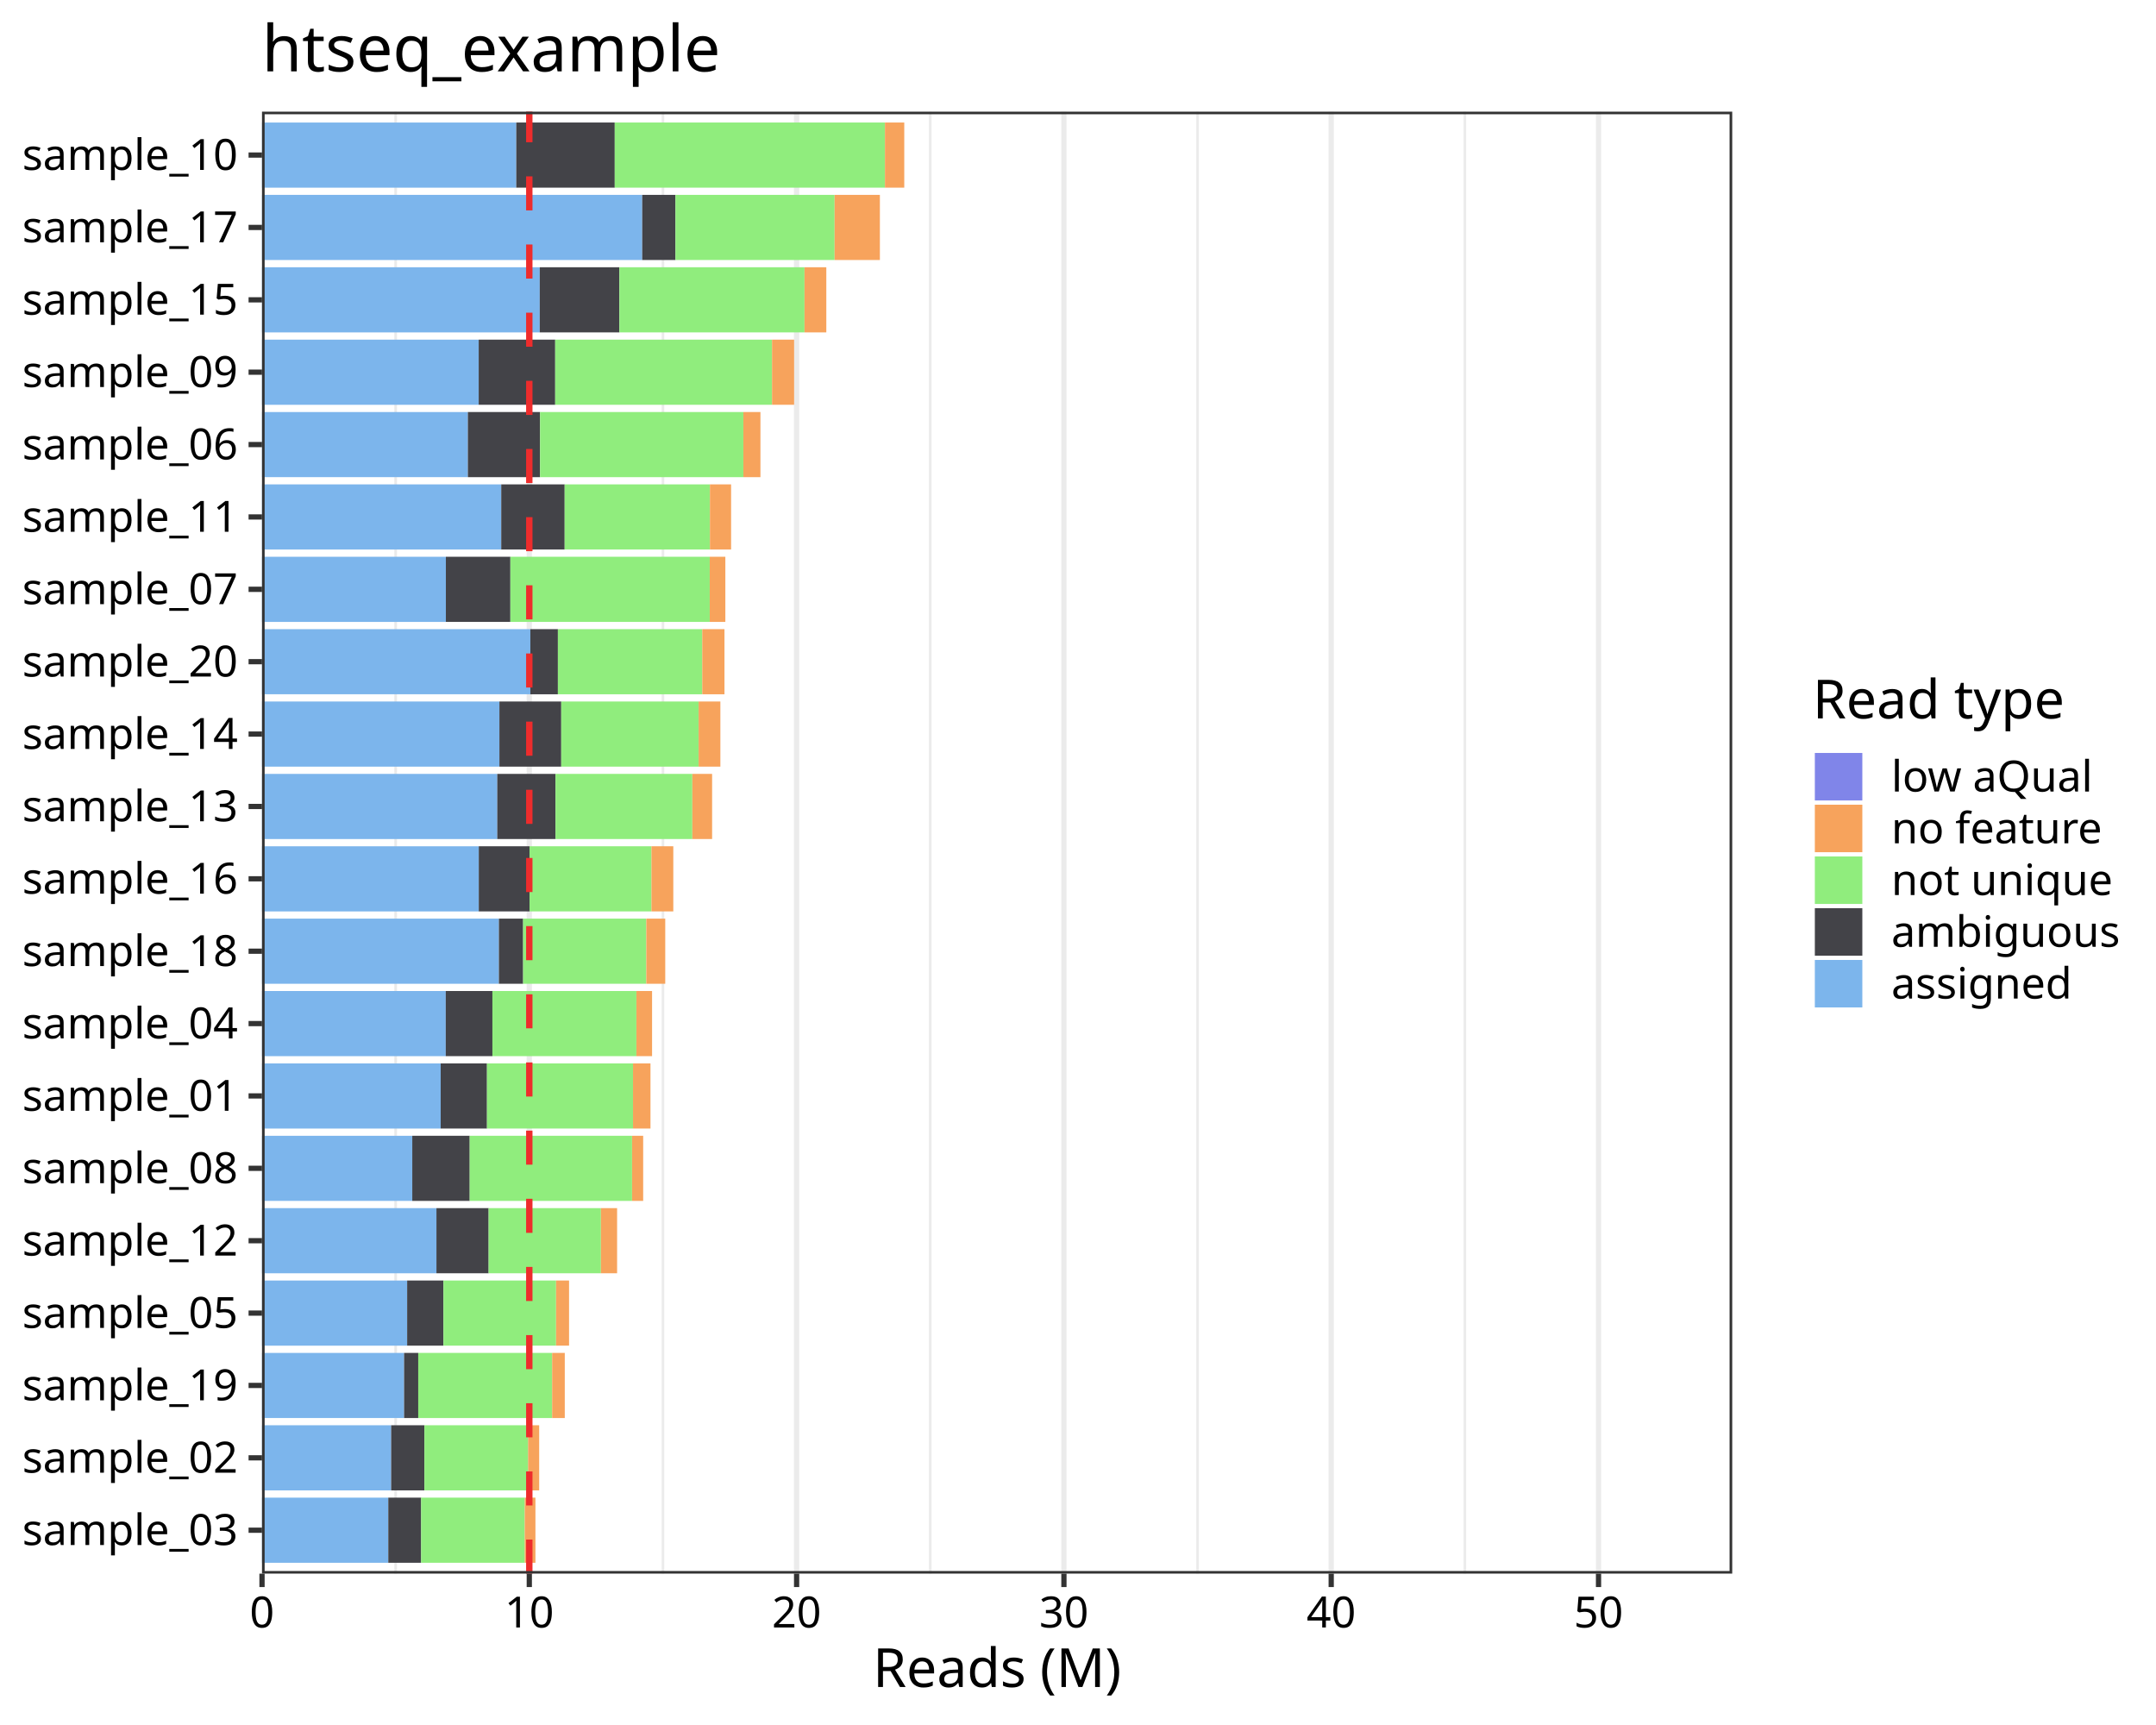
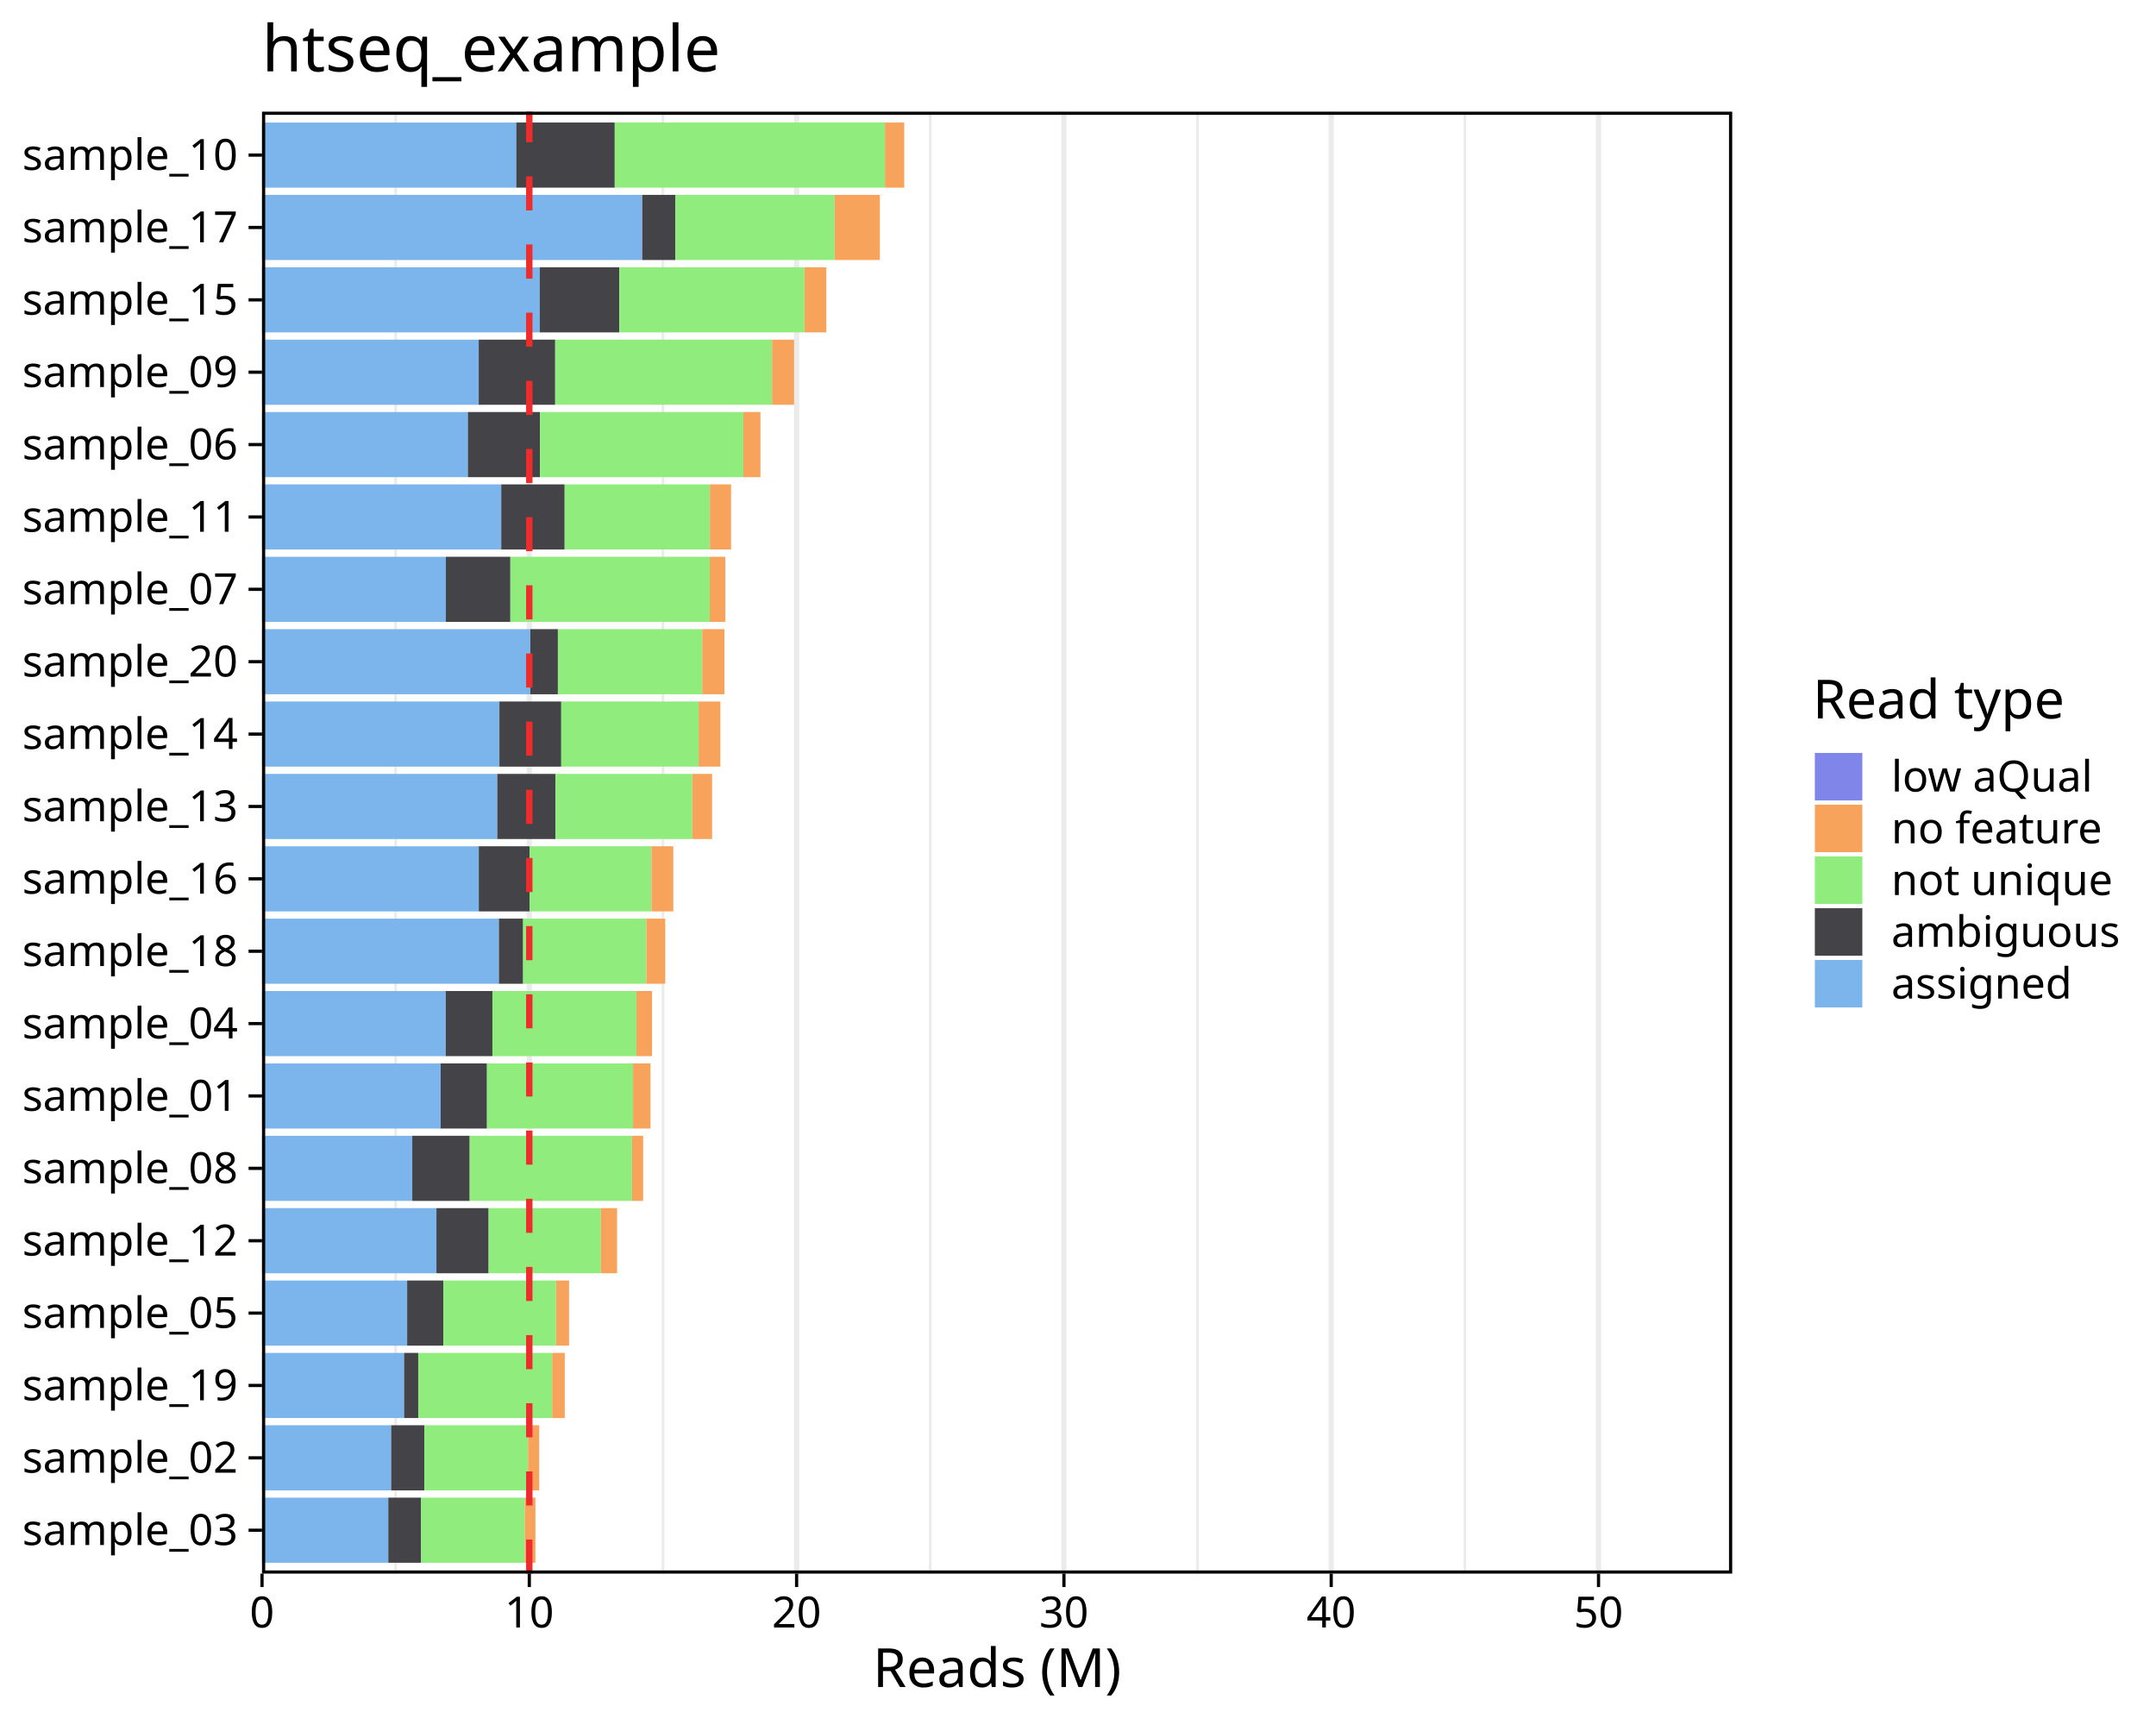
<svg xmlns="http://www.w3.org/2000/svg" class="svglite" data-engine-version="2.0" width="720.00pt" height="576.00pt" viewBox="0 0 720.00 576.00">
  <defs>
    <style type="text/css">
    .svglite line, .svglite polyline, .svglite polygon, .svglite path, .svglite rect, .svglite circle {
      fill: none;
      stroke: #000000;
      stroke-linecap: round;
      stroke-linejoin: round;
      stroke-miterlimit: 10.00;
    }
  </style>
  </defs>
  <rect width="100%" height="100%" style="stroke: none; fill: #FFFFFF;" />
  <defs>
    <clipPath id="cpMC4wMHw3MjAuMDB8MC4wMHw1NzYuMDA=">
      <rect x="0.00" y="0.00" width="720.00" height="576.00" />
    </clipPath>
  </defs>
  <g clip-path="url(#cpMC4wMHw3MjAuMDB8MC4wMHw1NzYuMDA=)">
    <rect x="0" y="0.00" width="720.00" height="576.00" style="stroke-width: 1.75; stroke: #FFFFFF; fill: #FFFFFF;" />
  </g>
  <defs>
    <clipPath id="cpODcuNTB8NTc4LjQ2fDM3LjI4fDUyNS40Ng==">
      <rect x="87.50" y="37.28" width="490.97" height="488.17" />
    </clipPath>
  </defs>
  <g clip-path="url(#cpODcuNTB8NTc4LjQ2fDM3LjI4fDUyNS40Ng==)">
    <rect x="87.50" y="37.28" width="490.97" height="488.17" style="stroke-width: 1.75; stroke: none; fill: #FFFFFF;" />
    <polyline points="132.13,525.46 132.13,37.28 " style="stroke-width: 0.87; stroke: #EBEBEB; stroke-linecap: butt;" />
    <polyline points="221.40,525.46 221.40,37.28 " style="stroke-width: 0.87; stroke: #EBEBEB; stroke-linecap: butt;" />
    <polyline points="310.66,525.46 310.66,37.28 " style="stroke-width: 0.87; stroke: #EBEBEB; stroke-linecap: butt;" />
    <polyline points="399.93,525.46 399.93,37.28 " style="stroke-width: 0.87; stroke: #EBEBEB; stroke-linecap: butt;" />
    <polyline points="489.20,525.46 489.20,37.28 " style="stroke-width: 0.87; stroke: #EBEBEB; stroke-linecap: butt;" />
    <polyline points="578.46,525.46 578.46,37.28 " style="stroke-width: 0.87; stroke: #EBEBEB; stroke-linecap: butt;" />
    <polyline points="87.50,525.46 87.50,37.28 " style="stroke-width: 1.75; stroke: #EBEBEB; stroke-linecap: butt;" />
    <polyline points="176.76,525.46 176.76,37.28 " style="stroke-width: 1.75; stroke: #EBEBEB; stroke-linecap: butt;" />
    <polyline points="266.03,525.46 266.03,37.28 " style="stroke-width: 1.75; stroke: #EBEBEB; stroke-linecap: butt;" />
    <polyline points="355.30,525.46 355.30,37.28 " style="stroke-width: 1.75; stroke: #EBEBEB; stroke-linecap: butt;" />
    <polyline points="444.56,525.46 444.56,37.28 " style="stroke-width: 1.75; stroke: #EBEBEB; stroke-linecap: butt;" />
    <polyline points="533.83,525.46 533.83,37.28 " style="stroke-width: 1.75; stroke: #EBEBEB; stroke-linecap: butt;" />
    <rect x="87.50" y="500.08" width="42.17" height="21.75" style="stroke-width: 1.07; stroke: none; stroke-linecap: butt; stroke-linejoin: miter; fill: #7CB5EC;" />
    <rect x="129.67" y="500.08" width="10.97" height="21.75" style="stroke-width: 1.07; stroke: none; stroke-linecap: butt; stroke-linejoin: miter; fill: #434348;" />
    <rect x="140.63" y="500.08" width="34.60" height="21.75" style="stroke-width: 1.07; stroke: none; stroke-linecap: butt; stroke-linejoin: miter; fill: #90ED7D;" />
    <rect x="175.24" y="500.08" width="3.57" height="21.75" style="stroke-width: 1.07; stroke: none; stroke-linecap: butt; stroke-linejoin: miter; fill: #F7A35C;" />
    <rect x="178.81" y="500.08" width="0.00" height="21.75" style="stroke-width: 1.07; stroke: none; stroke-linecap: butt; stroke-linejoin: miter; fill: #8085E9;" />
    <rect x="87.50" y="475.91" width="43.13" height="21.75" style="stroke-width: 1.07; stroke: none; stroke-linecap: butt; stroke-linejoin: miter; fill: #7CB5EC;" />
    <rect x="130.63" y="475.91" width="11.10" height="21.75" style="stroke-width: 1.07; stroke: none; stroke-linecap: butt; stroke-linejoin: miter; fill: #434348;" />
    <rect x="141.73" y="475.91" width="34.64" height="21.75" style="stroke-width: 1.07; stroke: none; stroke-linecap: butt; stroke-linejoin: miter; fill: #90ED7D;" />
    <rect x="176.37" y="475.91" width="3.69" height="21.75" style="stroke-width: 1.07; stroke: none; stroke-linecap: butt; stroke-linejoin: miter; fill: #F7A35C;" />
    <rect x="180.06" y="475.91" width="0.00" height="21.75" style="stroke-width: 1.07; stroke: none; stroke-linecap: butt; stroke-linejoin: miter; fill: #8085E9;" />
    <rect x="87.50" y="451.75" width="47.45" height="21.75" style="stroke-width: 1.07; stroke: none; stroke-linecap: butt; stroke-linejoin: miter; fill: #7CB5EC;" />
    <rect x="134.95" y="451.75" width="4.72" height="21.75" style="stroke-width: 1.07; stroke: none; stroke-linecap: butt; stroke-linejoin: miter; fill: #434348;" />
    <rect x="139.67" y="451.75" width="44.72" height="21.75" style="stroke-width: 1.07; stroke: none; stroke-linecap: butt; stroke-linejoin: miter; fill: #90ED7D;" />
    <rect x="184.39" y="451.75" width="4.22" height="21.75" style="stroke-width: 1.07; stroke: none; stroke-linecap: butt; stroke-linejoin: miter; fill: #F7A35C;" />
    <rect x="188.61" y="451.75" width="0.00" height="21.75" style="stroke-width: 1.07; stroke: none; stroke-linecap: butt; stroke-linejoin: miter; fill: #8085E9;" />
    <rect x="87.50" y="427.58" width="48.47" height="21.75" style="stroke-width: 1.07; stroke: none; stroke-linecap: butt; stroke-linejoin: miter; fill: #7CB5EC;" />
    <rect x="135.97" y="427.58" width="12.12" height="21.75" style="stroke-width: 1.07; stroke: none; stroke-linecap: butt; stroke-linejoin: miter; fill: #434348;" />
    <rect x="148.09" y="427.58" width="37.61" height="21.75" style="stroke-width: 1.07; stroke: none; stroke-linecap: butt; stroke-linejoin: miter; fill: #90ED7D;" />
    <rect x="185.70" y="427.58" width="4.34" height="21.75" style="stroke-width: 1.07; stroke: none; stroke-linecap: butt; stroke-linejoin: miter; fill: #F7A35C;" />
    <rect x="190.04" y="427.58" width="0.00" height="21.75" style="stroke-width: 1.07; stroke: none; stroke-linecap: butt; stroke-linejoin: miter; fill: #8085E9;" />
    <rect x="87.50" y="403.41" width="58.25" height="21.75" style="stroke-width: 1.07; stroke: none; stroke-linecap: butt; stroke-linejoin: miter; fill: #7CB5EC;" />
    <rect x="145.75" y="403.41" width="17.43" height="21.75" style="stroke-width: 1.07; stroke: none; stroke-linecap: butt; stroke-linejoin: miter; fill: #434348;" />
    <rect x="163.17" y="403.41" width="37.51" height="21.75" style="stroke-width: 1.07; stroke: none; stroke-linecap: butt; stroke-linejoin: miter; fill: #90ED7D;" />
    <rect x="200.68" y="403.41" width="5.40" height="21.75" style="stroke-width: 1.07; stroke: none; stroke-linecap: butt; stroke-linejoin: miter; fill: #F7A35C;" />
    <rect x="206.08" y="403.41" width="0.00" height="21.75" style="stroke-width: 1.07; stroke: none; stroke-linecap: butt; stroke-linejoin: miter; fill: #8085E9;" />
    <rect x="87.50" y="379.25" width="50.19" height="21.75" style="stroke-width: 1.07; stroke: none; stroke-linecap: butt; stroke-linejoin: miter; fill: #7CB5EC;" />
    <rect x="137.68" y="379.25" width="19.18" height="21.75" style="stroke-width: 1.07; stroke: none; stroke-linecap: butt; stroke-linejoin: miter; fill: #434348;" />
    <rect x="156.86" y="379.25" width="54.22" height="21.75" style="stroke-width: 1.07; stroke: none; stroke-linecap: butt; stroke-linejoin: miter; fill: #90ED7D;" />
    <rect x="211.09" y="379.25" width="3.70" height="21.75" style="stroke-width: 1.07; stroke: none; stroke-linecap: butt; stroke-linejoin: miter; fill: #F7A35C;" />
    <rect x="214.78" y="379.25" width="0.00" height="21.75" style="stroke-width: 1.07; stroke: none; stroke-linecap: butt; stroke-linejoin: miter; fill: #8085E9;" />
    <rect x="87.50" y="355.08" width="59.67" height="21.75" style="stroke-width: 1.07; stroke: none; stroke-linecap: butt; stroke-linejoin: miter; fill: #7CB5EC;" />
    <rect x="147.17" y="355.08" width="15.46" height="21.75" style="stroke-width: 1.07; stroke: none; stroke-linecap: butt; stroke-linejoin: miter; fill: #434348;" />
    <rect x="162.63" y="355.08" width="48.77" height="21.75" style="stroke-width: 1.07; stroke: none; stroke-linecap: butt; stroke-linejoin: miter; fill: #90ED7D;" />
    <rect x="211.40" y="355.08" width="5.83" height="21.75" style="stroke-width: 1.07; stroke: none; stroke-linecap: butt; stroke-linejoin: miter; fill: #F7A35C;" />
    <rect x="217.23" y="355.08" width="0.00" height="21.75" style="stroke-width: 1.07; stroke: none; stroke-linecap: butt; stroke-linejoin: miter; fill: #8085E9;" />
    <rect x="87.50" y="330.91" width="61.37" height="21.75" style="stroke-width: 1.07; stroke: none; stroke-linecap: butt; stroke-linejoin: miter; fill: #7CB5EC;" />
    <rect x="148.86" y="330.91" width="15.58" height="21.75" style="stroke-width: 1.07; stroke: none; stroke-linecap: butt; stroke-linejoin: miter; fill: #434348;" />
    <rect x="164.44" y="330.91" width="48.09" height="21.75" style="stroke-width: 1.07; stroke: none; stroke-linecap: butt; stroke-linejoin: miter; fill: #90ED7D;" />
    <rect x="212.53" y="330.91" width="5.23" height="21.75" style="stroke-width: 1.07; stroke: none; stroke-linecap: butt; stroke-linejoin: miter; fill: #F7A35C;" />
    <rect x="217.76" y="330.91" width="0.00" height="21.75" style="stroke-width: 1.07; stroke: none; stroke-linecap: butt; stroke-linejoin: miter; fill: #8085E9;" />
    <rect x="87.50" y="306.74" width="79.12" height="21.75" style="stroke-width: 1.07; stroke: none; stroke-linecap: butt; stroke-linejoin: miter; fill: #7CB5EC;" />
    <rect x="166.61" y="306.74" width="8.09" height="21.75" style="stroke-width: 1.07; stroke: none; stroke-linecap: butt; stroke-linejoin: miter; fill: #434348;" />
    <rect x="174.70" y="306.74" width="41.12" height="21.75" style="stroke-width: 1.07; stroke: none; stroke-linecap: butt; stroke-linejoin: miter; fill: #90ED7D;" />
    <rect x="215.83" y="306.74" width="6.33" height="21.75" style="stroke-width: 1.07; stroke: none; stroke-linecap: butt; stroke-linejoin: miter; fill: #F7A35C;" />
    <rect x="222.16" y="306.74" width="0.00" height="21.75" style="stroke-width: 1.07; stroke: none; stroke-linecap: butt; stroke-linejoin: miter; fill: #8085E9;" />
    <rect x="87.50" y="282.58" width="72.40" height="21.75" style="stroke-width: 1.07; stroke: none; stroke-linecap: butt; stroke-linejoin: miter; fill: #7CB5EC;" />
    <rect x="159.89" y="282.58" width="16.94" height="21.75" style="stroke-width: 1.07; stroke: none; stroke-linecap: butt; stroke-linejoin: miter; fill: #434348;" />
    <rect x="176.84" y="282.58" width="40.72" height="21.75" style="stroke-width: 1.07; stroke: none; stroke-linecap: butt; stroke-linejoin: miter; fill: #90ED7D;" />
    <rect x="217.56" y="282.58" width="7.29" height="21.75" style="stroke-width: 1.07; stroke: none; stroke-linecap: butt; stroke-linejoin: miter; fill: #F7A35C;" />
    <rect x="224.85" y="282.58" width="0.00" height="21.75" style="stroke-width: 1.07; stroke: none; stroke-linecap: butt; stroke-linejoin: miter; fill: #8085E9;" />
    <rect x="87.50" y="258.41" width="78.58" height="21.75" style="stroke-width: 1.07; stroke: none; stroke-linecap: butt; stroke-linejoin: miter; fill: #7CB5EC;" />
    <rect x="166.07" y="258.41" width="19.44" height="21.75" style="stroke-width: 1.07; stroke: none; stroke-linecap: butt; stroke-linejoin: miter; fill: #434348;" />
    <rect x="185.51" y="258.41" width="45.70" height="21.75" style="stroke-width: 1.07; stroke: none; stroke-linecap: butt; stroke-linejoin: miter; fill: #90ED7D;" />
    <rect x="231.21" y="258.41" width="6.60" height="21.75" style="stroke-width: 1.07; stroke: none; stroke-linecap: butt; stroke-linejoin: miter; fill: #F7A35C;" />
    <rect x="237.81" y="258.41" width="0.00" height="21.75" style="stroke-width: 1.07; stroke: none; stroke-linecap: butt; stroke-linejoin: miter; fill: #8085E9;" />
    <rect x="87.50" y="234.24" width="79.28" height="21.75" style="stroke-width: 1.07; stroke: none; stroke-linecap: butt; stroke-linejoin: miter; fill: #7CB5EC;" />
    <rect x="166.78" y="234.24" width="20.65" height="21.75" style="stroke-width: 1.07; stroke: none; stroke-linecap: butt; stroke-linejoin: miter; fill: #434348;" />
    <rect x="187.43" y="234.24" width="45.88" height="21.75" style="stroke-width: 1.07; stroke: none; stroke-linecap: butt; stroke-linejoin: miter; fill: #90ED7D;" />
    <rect x="233.31" y="234.24" width="7.26" height="21.75" style="stroke-width: 1.07; stroke: none; stroke-linecap: butt; stroke-linejoin: miter; fill: #F7A35C;" />
    <rect x="240.57" y="234.24" width="0.00" height="21.75" style="stroke-width: 1.07; stroke: none; stroke-linecap: butt; stroke-linejoin: miter; fill: #8085E9;" />
    <rect x="87.50" y="210.08" width="89.61" height="21.75" style="stroke-width: 1.07; stroke: none; stroke-linecap: butt; stroke-linejoin: miter; fill: #7CB5EC;" />
    <rect x="177.11" y="210.08" width="9.20" height="21.75" style="stroke-width: 1.07; stroke: none; stroke-linecap: butt; stroke-linejoin: miter; fill: #434348;" />
    <rect x="186.31" y="210.08" width="48.21" height="21.75" style="stroke-width: 1.07; stroke: none; stroke-linecap: butt; stroke-linejoin: miter; fill: #90ED7D;" />
    <rect x="234.52" y="210.08" width="7.42" height="21.75" style="stroke-width: 1.07; stroke: none; stroke-linecap: butt; stroke-linejoin: miter; fill: #F7A35C;" />
    <rect x="241.94" y="210.08" width="0.00" height="21.75" style="stroke-width: 1.07; stroke: none; stroke-linecap: butt; stroke-linejoin: miter; fill: #8085E9;" />
    <rect x="87.50" y="185.91" width="61.41" height="21.75" style="stroke-width: 1.07; stroke: none; stroke-linecap: butt; stroke-linejoin: miter; fill: #7CB5EC;" />
    <rect x="148.90" y="185.91" width="21.54" height="21.75" style="stroke-width: 1.07; stroke: none; stroke-linecap: butt; stroke-linejoin: miter; fill: #434348;" />
    <rect x="170.44" y="185.91" width="66.58" height="21.75" style="stroke-width: 1.07; stroke: none; stroke-linecap: butt; stroke-linejoin: miter; fill: #90ED7D;" />
    <rect x="237.02" y="185.91" width="5.21" height="21.75" style="stroke-width: 1.07; stroke: none; stroke-linecap: butt; stroke-linejoin: miter; fill: #F7A35C;" />
    <rect x="242.24" y="185.91" width="0.00" height="21.75" style="stroke-width: 1.07; stroke: none; stroke-linecap: butt; stroke-linejoin: miter; fill: #8085E9;" />
    <rect x="87.50" y="161.74" width="79.89" height="21.75" style="stroke-width: 1.07; stroke: none; stroke-linecap: butt; stroke-linejoin: miter; fill: #7CB5EC;" />
    <rect x="167.39" y="161.74" width="21.18" height="21.75" style="stroke-width: 1.07; stroke: none; stroke-linecap: butt; stroke-linejoin: miter; fill: #434348;" />
    <rect x="188.57" y="161.74" width="48.51" height="21.75" style="stroke-width: 1.07; stroke: none; stroke-linecap: butt; stroke-linejoin: miter; fill: #90ED7D;" />
    <rect x="237.08" y="161.74" width="7.07" height="21.75" style="stroke-width: 1.07; stroke: none; stroke-linecap: butt; stroke-linejoin: miter; fill: #F7A35C;" />
    <rect x="244.15" y="161.74" width="0.00" height="21.75" style="stroke-width: 1.07; stroke: none; stroke-linecap: butt; stroke-linejoin: miter; fill: #8085E9;" />
    <rect x="87.50" y="137.58" width="68.76" height="21.75" style="stroke-width: 1.07; stroke: none; stroke-linecap: butt; stroke-linejoin: miter; fill: #7CB5EC;" />
    <rect x="156.25" y="137.58" width="24.10" height="21.75" style="stroke-width: 1.07; stroke: none; stroke-linecap: butt; stroke-linejoin: miter; fill: #434348;" />
    <rect x="180.35" y="137.58" width="67.90" height="21.75" style="stroke-width: 1.07; stroke: none; stroke-linecap: butt; stroke-linejoin: miter; fill: #90ED7D;" />
    <rect x="248.25" y="137.58" width="5.70" height="21.75" style="stroke-width: 1.07; stroke: none; stroke-linecap: butt; stroke-linejoin: miter; fill: #F7A35C;" />
    <rect x="253.94" y="137.58" width="0.00" height="21.75" style="stroke-width: 1.07; stroke: none; stroke-linecap: butt; stroke-linejoin: miter; fill: #8085E9;" />
    <rect x="87.50" y="113.41" width="72.37" height="21.75" style="stroke-width: 1.07; stroke: none; stroke-linecap: butt; stroke-linejoin: miter; fill: #7CB5EC;" />
    <rect x="159.86" y="113.41" width="25.55" height="21.75" style="stroke-width: 1.07; stroke: none; stroke-linecap: butt; stroke-linejoin: miter; fill: #434348;" />
    <rect x="185.41" y="113.41" width="72.41" height="21.75" style="stroke-width: 1.07; stroke: none; stroke-linecap: butt; stroke-linejoin: miter; fill: #90ED7D;" />
    <rect x="257.82" y="113.41" width="7.38" height="21.75" style="stroke-width: 1.07; stroke: none; stroke-linecap: butt; stroke-linejoin: miter; fill: #F7A35C;" />
    <rect x="265.21" y="113.41" width="0.00" height="21.75" style="stroke-width: 1.07; stroke: none; stroke-linecap: butt; stroke-linejoin: miter; fill: #8085E9;" />
    <rect x="87.50" y="89.24" width="92.76" height="21.75" style="stroke-width: 1.07; stroke: none; stroke-linecap: butt; stroke-linejoin: miter; fill: #7CB5EC;" />
    <rect x="180.25" y="89.24" width="26.59" height="21.75" style="stroke-width: 1.07; stroke: none; stroke-linecap: butt; stroke-linejoin: miter; fill: #434348;" />
    <rect x="206.85" y="89.24" width="61.82" height="21.75" style="stroke-width: 1.07; stroke: none; stroke-linecap: butt; stroke-linejoin: miter; fill: #90ED7D;" />
    <rect x="268.67" y="89.24" width="7.28" height="21.75" style="stroke-width: 1.07; stroke: none; stroke-linecap: butt; stroke-linejoin: miter; fill: #F7A35C;" />
    <rect x="275.94" y="89.24" width="0.00" height="21.75" style="stroke-width: 1.07; stroke: none; stroke-linecap: butt; stroke-linejoin: miter; fill: #8085E9;" />
    <rect x="87.50" y="65.07" width="126.97" height="21.75" style="stroke-width: 1.07; stroke: none; stroke-linecap: butt; stroke-linejoin: miter; fill: #7CB5EC;" />
    <rect x="214.47" y="65.07" width="11.10" height="21.75" style="stroke-width: 1.07; stroke: none; stroke-linecap: butt; stroke-linejoin: miter; fill: #434348;" />
    <rect x="225.57" y="65.07" width="53.15" height="21.75" style="stroke-width: 1.07; stroke: none; stroke-linecap: butt; stroke-linejoin: miter; fill: #90ED7D;" />
    <rect x="278.72" y="65.07" width="15.12" height="21.75" style="stroke-width: 1.07; stroke: none; stroke-linecap: butt; stroke-linejoin: miter; fill: #F7A35C;" />
    <rect x="293.84" y="65.07" width="0.00" height="21.75" style="stroke-width: 1.07; stroke: none; stroke-linecap: butt; stroke-linejoin: miter; fill: #8085E9;" />
    <rect x="87.50" y="40.91" width="84.91" height="21.75" style="stroke-width: 1.07; stroke: none; stroke-linecap: butt; stroke-linejoin: miter; fill: #7CB5EC;" />
    <rect x="172.41" y="40.91" width="32.89" height="21.75" style="stroke-width: 1.07; stroke: none; stroke-linecap: butt; stroke-linejoin: miter; fill: #434348;" />
    <rect x="205.29" y="40.91" width="90.24" height="21.75" style="stroke-width: 1.07; stroke: none; stroke-linecap: butt; stroke-linejoin: miter; fill: #90ED7D;" />
    <rect x="295.53" y="40.91" width="6.45" height="21.75" style="stroke-width: 1.07; stroke: none; stroke-linecap: butt; stroke-linejoin: miter; fill: #F7A35C;" />
    <rect x="301.98" y="40.91" width="0.00" height="21.75" style="stroke-width: 1.07; stroke: none; stroke-linecap: butt; stroke-linejoin: miter; fill: #8085E9;" />
    <line x1="176.76" y1="525.46" x2="176.76" y2="37.28" style="stroke-width: 2.13; stroke: #EE2C2C; stroke-dasharray: 11.38,11.38; stroke-linecap: butt;" />
-     <rect x="87.50" y="37.28" width="490.97" height="488.17" style="stroke-width: 1.75; stroke: #333333;" />
+     <rect x="87.50" y="37.28" width="490.97" height="488.17" style="stroke-width: 2.13;" />
  </g>
  <g clip-path="url(#cpMC4wMHw3MjAuMDB8MC4wMHw1NzYuMDA=)">
    <text x="79.43" y="515.91" text-anchor="end" style="font-size: 14.40px; font-family: sans;" textLength="70.46px" lengthAdjust="spacingAndGlyphs">sample_03</text>
    <text x="79.43" y="491.74" text-anchor="end" style="font-size: 14.40px; font-family: sans;" textLength="70.46px" lengthAdjust="spacingAndGlyphs">sample_02</text>
    <text x="79.43" y="467.58" text-anchor="end" style="font-size: 14.40px; font-family: sans;" textLength="70.46px" lengthAdjust="spacingAndGlyphs">sample_19</text>
    <text x="79.43" y="443.41" text-anchor="end" style="font-size: 14.40px; font-family: sans;" textLength="70.46px" lengthAdjust="spacingAndGlyphs">sample_05</text>
    <text x="79.43" y="419.24" text-anchor="end" style="font-size: 14.40px; font-family: sans;" textLength="70.46px" lengthAdjust="spacingAndGlyphs">sample_12</text>
    <text x="79.43" y="395.08" text-anchor="end" style="font-size: 14.40px; font-family: sans;" textLength="70.46px" lengthAdjust="spacingAndGlyphs">sample_08</text>
    <text x="79.43" y="370.91" text-anchor="end" style="font-size: 14.40px; font-family: sans;" textLength="70.46px" lengthAdjust="spacingAndGlyphs">sample_01</text>
    <text x="79.43" y="346.74" text-anchor="end" style="font-size: 14.40px; font-family: sans;" textLength="70.46px" lengthAdjust="spacingAndGlyphs">sample_04</text>
    <text x="79.43" y="322.58" text-anchor="end" style="font-size: 14.40px; font-family: sans;" textLength="70.46px" lengthAdjust="spacingAndGlyphs">sample_18</text>
    <text x="79.43" y="298.41" text-anchor="end" style="font-size: 14.40px; font-family: sans;" textLength="70.46px" lengthAdjust="spacingAndGlyphs">sample_16</text>
    <text x="79.43" y="274.24" text-anchor="end" style="font-size: 14.40px; font-family: sans;" textLength="70.46px" lengthAdjust="spacingAndGlyphs">sample_13</text>
    <text x="79.43" y="250.07" text-anchor="end" style="font-size: 14.40px; font-family: sans;" textLength="70.46px" lengthAdjust="spacingAndGlyphs">sample_14</text>
    <text x="79.43" y="225.91" text-anchor="end" style="font-size: 14.40px; font-family: sans;" textLength="70.46px" lengthAdjust="spacingAndGlyphs">sample_20</text>
    <text x="79.43" y="201.74" text-anchor="end" style="font-size: 14.40px; font-family: sans;" textLength="70.46px" lengthAdjust="spacingAndGlyphs">sample_07</text>
    <text x="79.43" y="177.57" text-anchor="end" style="font-size: 14.40px; font-family: sans;" textLength="70.46px" lengthAdjust="spacingAndGlyphs">sample_11</text>
    <text x="79.43" y="153.41" text-anchor="end" style="font-size: 14.40px; font-family: sans;" textLength="70.46px" lengthAdjust="spacingAndGlyphs">sample_06</text>
    <text x="79.43" y="129.24" text-anchor="end" style="font-size: 14.40px; font-family: sans;" textLength="70.46px" lengthAdjust="spacingAndGlyphs">sample_09</text>
    <text x="79.43" y="105.07" text-anchor="end" style="font-size: 14.40px; font-family: sans;" textLength="70.46px" lengthAdjust="spacingAndGlyphs">sample_15</text>
    <text x="79.43" y="80.90" text-anchor="end" style="font-size: 14.40px; font-family: sans;" textLength="70.46px" lengthAdjust="spacingAndGlyphs">sample_17</text>
    <text x="79.43" y="56.74" text-anchor="end" style="font-size: 14.40px; font-family: sans;" textLength="70.46px" lengthAdjust="spacingAndGlyphs">sample_10</text>
-     <polyline points="83.01,510.96 87.50,510.96 " style="stroke-width: 1.75; stroke: #333333; stroke-linecap: butt;" />
-     <polyline points="83.01,486.79 87.50,486.79 " style="stroke-width: 1.75; stroke: #333333; stroke-linecap: butt;" />
-     <polyline points="83.01,462.62 87.50,462.62 " style="stroke-width: 1.75; stroke: #333333; stroke-linecap: butt;" />
-     <polyline points="83.01,438.46 87.50,438.46 " style="stroke-width: 1.75; stroke: #333333; stroke-linecap: butt;" />
-     <polyline points="83.01,414.29 87.50,414.29 " style="stroke-width: 1.75; stroke: #333333; stroke-linecap: butt;" />
-     <polyline points="83.01,390.12 87.50,390.12 " style="stroke-width: 1.75; stroke: #333333; stroke-linecap: butt;" />
-     <polyline points="83.01,365.95 87.50,365.95 " style="stroke-width: 1.75; stroke: #333333; stroke-linecap: butt;" />
-     <polyline points="83.01,341.79 87.50,341.79 " style="stroke-width: 1.75; stroke: #333333; stroke-linecap: butt;" />
-     <polyline points="83.01,317.62 87.50,317.62 " style="stroke-width: 1.75; stroke: #333333; stroke-linecap: butt;" />
-     <polyline points="83.01,293.45 87.50,293.45 " style="stroke-width: 1.75; stroke: #333333; stroke-linecap: butt;" />
-     <polyline points="83.01,269.29 87.50,269.29 " style="stroke-width: 1.75; stroke: #333333; stroke-linecap: butt;" />
-     <polyline points="83.01,245.12 87.50,245.12 " style="stroke-width: 1.75; stroke: #333333; stroke-linecap: butt;" />
-     <polyline points="83.01,220.95 87.50,220.95 " style="stroke-width: 1.75; stroke: #333333; stroke-linecap: butt;" />
-     <polyline points="83.01,196.78 87.50,196.78 " style="stroke-width: 1.75; stroke: #333333; stroke-linecap: butt;" />
-     <polyline points="83.01,172.62 87.50,172.62 " style="stroke-width: 1.75; stroke: #333333; stroke-linecap: butt;" />
-     <polyline points="83.01,148.45 87.50,148.45 " style="stroke-width: 1.75; stroke: #333333; stroke-linecap: butt;" />
-     <polyline points="83.01,124.28 87.50,124.28 " style="stroke-width: 1.75; stroke: #333333; stroke-linecap: butt;" />
-     <polyline points="83.01,100.12 87.50,100.12 " style="stroke-width: 1.75; stroke: #333333; stroke-linecap: butt;" />
-     <polyline points="83.01,75.95 87.50,75.95 " style="stroke-width: 1.75; stroke: #333333; stroke-linecap: butt;" />
-     <polyline points="83.01,51.78 87.50,51.78 " style="stroke-width: 1.75; stroke: #333333; stroke-linecap: butt;" />
-     <polyline points="87.50,529.94 87.50,525.46 " style="stroke-width: 1.75; stroke: #333333; stroke-linecap: butt;" />
-     <polyline points="176.76,529.94 176.76,525.46 " style="stroke-width: 1.75; stroke: #333333; stroke-linecap: butt;" />
-     <polyline points="266.03,529.94 266.03,525.46 " style="stroke-width: 1.75; stroke: #333333; stroke-linecap: butt;" />
-     <polyline points="355.30,529.94 355.30,525.46 " style="stroke-width: 1.75; stroke: #333333; stroke-linecap: butt;" />
-     <polyline points="444.56,529.94 444.56,525.46 " style="stroke-width: 1.75; stroke: #333333; stroke-linecap: butt;" />
-     <polyline points="533.83,529.94 533.83,525.46 " style="stroke-width: 1.75; stroke: #333333; stroke-linecap: butt;" />
+     <polyline points="83.01,510.96 87.50,510.96 " style="stroke-width: 1.07; stroke-linecap: butt;" />
+     <polyline points="83.01,486.79 87.50,486.79 " style="stroke-width: 1.07; stroke-linecap: butt;" />
+     <polyline points="83.01,462.62 87.50,462.62 " style="stroke-width: 1.07; stroke-linecap: butt;" />
+     <polyline points="83.01,438.46 87.50,438.46 " style="stroke-width: 1.07; stroke-linecap: butt;" />
+     <polyline points="83.01,414.29 87.50,414.29 " style="stroke-width: 1.07; stroke-linecap: butt;" />
+     <polyline points="83.01,390.12 87.50,390.12 " style="stroke-width: 1.07; stroke-linecap: butt;" />
+     <polyline points="83.01,365.95 87.50,365.95 " style="stroke-width: 1.07; stroke-linecap: butt;" />
+     <polyline points="83.01,341.79 87.50,341.79 " style="stroke-width: 1.07; stroke-linecap: butt;" />
+     <polyline points="83.01,317.62 87.50,317.62 " style="stroke-width: 1.07; stroke-linecap: butt;" />
+     <polyline points="83.01,293.45 87.50,293.45 " style="stroke-width: 1.07; stroke-linecap: butt;" />
+     <polyline points="83.01,269.29 87.50,269.29 " style="stroke-width: 1.07; stroke-linecap: butt;" />
+     <polyline points="83.01,245.12 87.50,245.12 " style="stroke-width: 1.07; stroke-linecap: butt;" />
+     <polyline points="83.01,220.95 87.50,220.95 " style="stroke-width: 1.07; stroke-linecap: butt;" />
+     <polyline points="83.01,196.78 87.50,196.78 " style="stroke-width: 1.07; stroke-linecap: butt;" />
+     <polyline points="83.01,172.62 87.50,172.62 " style="stroke-width: 1.07; stroke-linecap: butt;" />
+     <polyline points="83.01,148.45 87.50,148.45 " style="stroke-width: 1.07; stroke-linecap: butt;" />
+     <polyline points="83.01,124.28 87.50,124.28 " style="stroke-width: 1.07; stroke-linecap: butt;" />
+     <polyline points="83.01,100.12 87.50,100.12 " style="stroke-width: 1.07; stroke-linecap: butt;" />
+     <polyline points="83.01,75.95 87.50,75.95 " style="stroke-width: 1.07; stroke-linecap: butt;" />
+     <polyline points="83.01,51.78 87.50,51.78 " style="stroke-width: 1.07; stroke-linecap: butt;" />
+     <polyline points="87.50,529.94 87.50,525.46 " style="stroke-width: 1.07; stroke-linecap: butt;" />
+     <polyline points="176.76,529.94 176.76,525.46 " style="stroke-width: 1.07; stroke-linecap: butt;" />
+     <polyline points="266.03,529.94 266.03,525.46 " style="stroke-width: 1.07; stroke-linecap: butt;" />
+     <polyline points="355.30,529.94 355.30,525.46 " style="stroke-width: 1.07; stroke-linecap: butt;" />
+     <polyline points="444.56,529.94 444.56,525.46 " style="stroke-width: 1.07; stroke-linecap: butt;" />
+     <polyline points="533.83,529.94 533.83,525.46 " style="stroke-width: 1.07; stroke-linecap: butt;" />
    <text x="87.50" y="543.44" text-anchor="middle" style="font-size: 14.40px; font-family: sans;" textLength="8.01px" lengthAdjust="spacingAndGlyphs">0</text>
    <text x="176.76" y="543.44" text-anchor="middle" style="font-size: 14.40px; font-family: sans;" textLength="16.02px" lengthAdjust="spacingAndGlyphs">10</text>
    <text x="266.03" y="543.44" text-anchor="middle" style="font-size: 14.40px; font-family: sans;" textLength="16.02px" lengthAdjust="spacingAndGlyphs">20</text>
    <text x="355.30" y="543.44" text-anchor="middle" style="font-size: 14.40px; font-family: sans;" textLength="16.02px" lengthAdjust="spacingAndGlyphs">30</text>
    <text x="444.56" y="543.44" text-anchor="middle" style="font-size: 14.40px; font-family: sans;" textLength="16.02px" lengthAdjust="spacingAndGlyphs">40</text>
    <text x="533.83" y="543.44" text-anchor="middle" style="font-size: 14.40px; font-family: sans;" textLength="16.02px" lengthAdjust="spacingAndGlyphs">50</text>
    <text x="332.98" y="563.30" text-anchor="middle" style="font-size: 18.00px; font-family: sans;" textLength="84.03px" lengthAdjust="spacingAndGlyphs">Reads (M)</text>
    <rect x="596.40" y="216.66" width="114.64" height="129.42" style="stroke-width: 1.75; stroke: none; fill: #FFFFFF;" />
    <text x="605.36" y="239.88" style="font-size: 18.00px; font-family: sans;" textLength="82.07px" lengthAdjust="spacingAndGlyphs">Read type</text>
    <rect x="605.36" y="250.71" width="17.28" height="17.28" style="stroke-width: 1.75; stroke: none; fill: #FFFFFF;" />
    <rect x="606.07" y="251.42" width="15.86" height="15.86" style="stroke-width: 1.07; stroke: none; stroke-linecap: butt; stroke-linejoin: miter; fill: #8085E9;" />
    <rect x="605.36" y="267.99" width="17.28" height="17.28" style="stroke-width: 1.75; stroke: none; fill: #FFFFFF;" />
    <rect x="606.07" y="268.70" width="15.86" height="15.86" style="stroke-width: 1.07; stroke: none; stroke-linecap: butt; stroke-linejoin: miter; fill: #F7A35C;" />
    <rect x="605.36" y="285.27" width="17.28" height="17.28" style="stroke-width: 1.75; stroke: none; fill: #FFFFFF;" />
    <rect x="606.07" y="285.98" width="15.86" height="15.86" style="stroke-width: 1.07; stroke: none; stroke-linecap: butt; stroke-linejoin: miter; fill: #90ED7D;" />
    <rect x="605.36" y="302.55" width="17.28" height="17.28" style="stroke-width: 1.75; stroke: none; fill: #FFFFFF;" />
    <rect x="606.07" y="303.26" width="15.86" height="15.86" style="stroke-width: 1.07; stroke: none; stroke-linecap: butt; stroke-linejoin: miter; fill: #434348;" />
    <rect x="605.36" y="319.83" width="17.28" height="17.28" style="stroke-width: 1.75; stroke: none; fill: #FFFFFF;" />
    <rect x="606.07" y="320.54" width="15.86" height="15.86" style="stroke-width: 1.07; stroke: none; stroke-linecap: butt; stroke-linejoin: miter; fill: #7CB5EC;" />
    <text x="631.61" y="264.31" style="font-size: 14.40px; font-family: sans;" textLength="64.04px" lengthAdjust="spacingAndGlyphs">low aQual</text>
    <text x="631.61" y="281.59" style="font-size: 14.40px; font-family: sans;" textLength="64.85px" lengthAdjust="spacingAndGlyphs">no feature</text>
    <text x="631.61" y="298.87" style="font-size: 14.40px; font-family: sans;" textLength="67.26px" lengthAdjust="spacingAndGlyphs">not unique</text>
    <text x="631.61" y="316.15" style="font-size: 14.40px; font-family: sans;" textLength="70.46px" lengthAdjust="spacingAndGlyphs">ambiguous</text>
    <text x="631.61" y="333.43" style="font-size: 14.40px; font-family: sans;" textLength="57.65px" lengthAdjust="spacingAndGlyphs">assigned</text>
    <text x="87.50" y="23.83" style="font-size: 21.60px; font-family: sans;" textLength="146.53px" lengthAdjust="spacingAndGlyphs">htseq_example</text>
  </g>
</svg>
